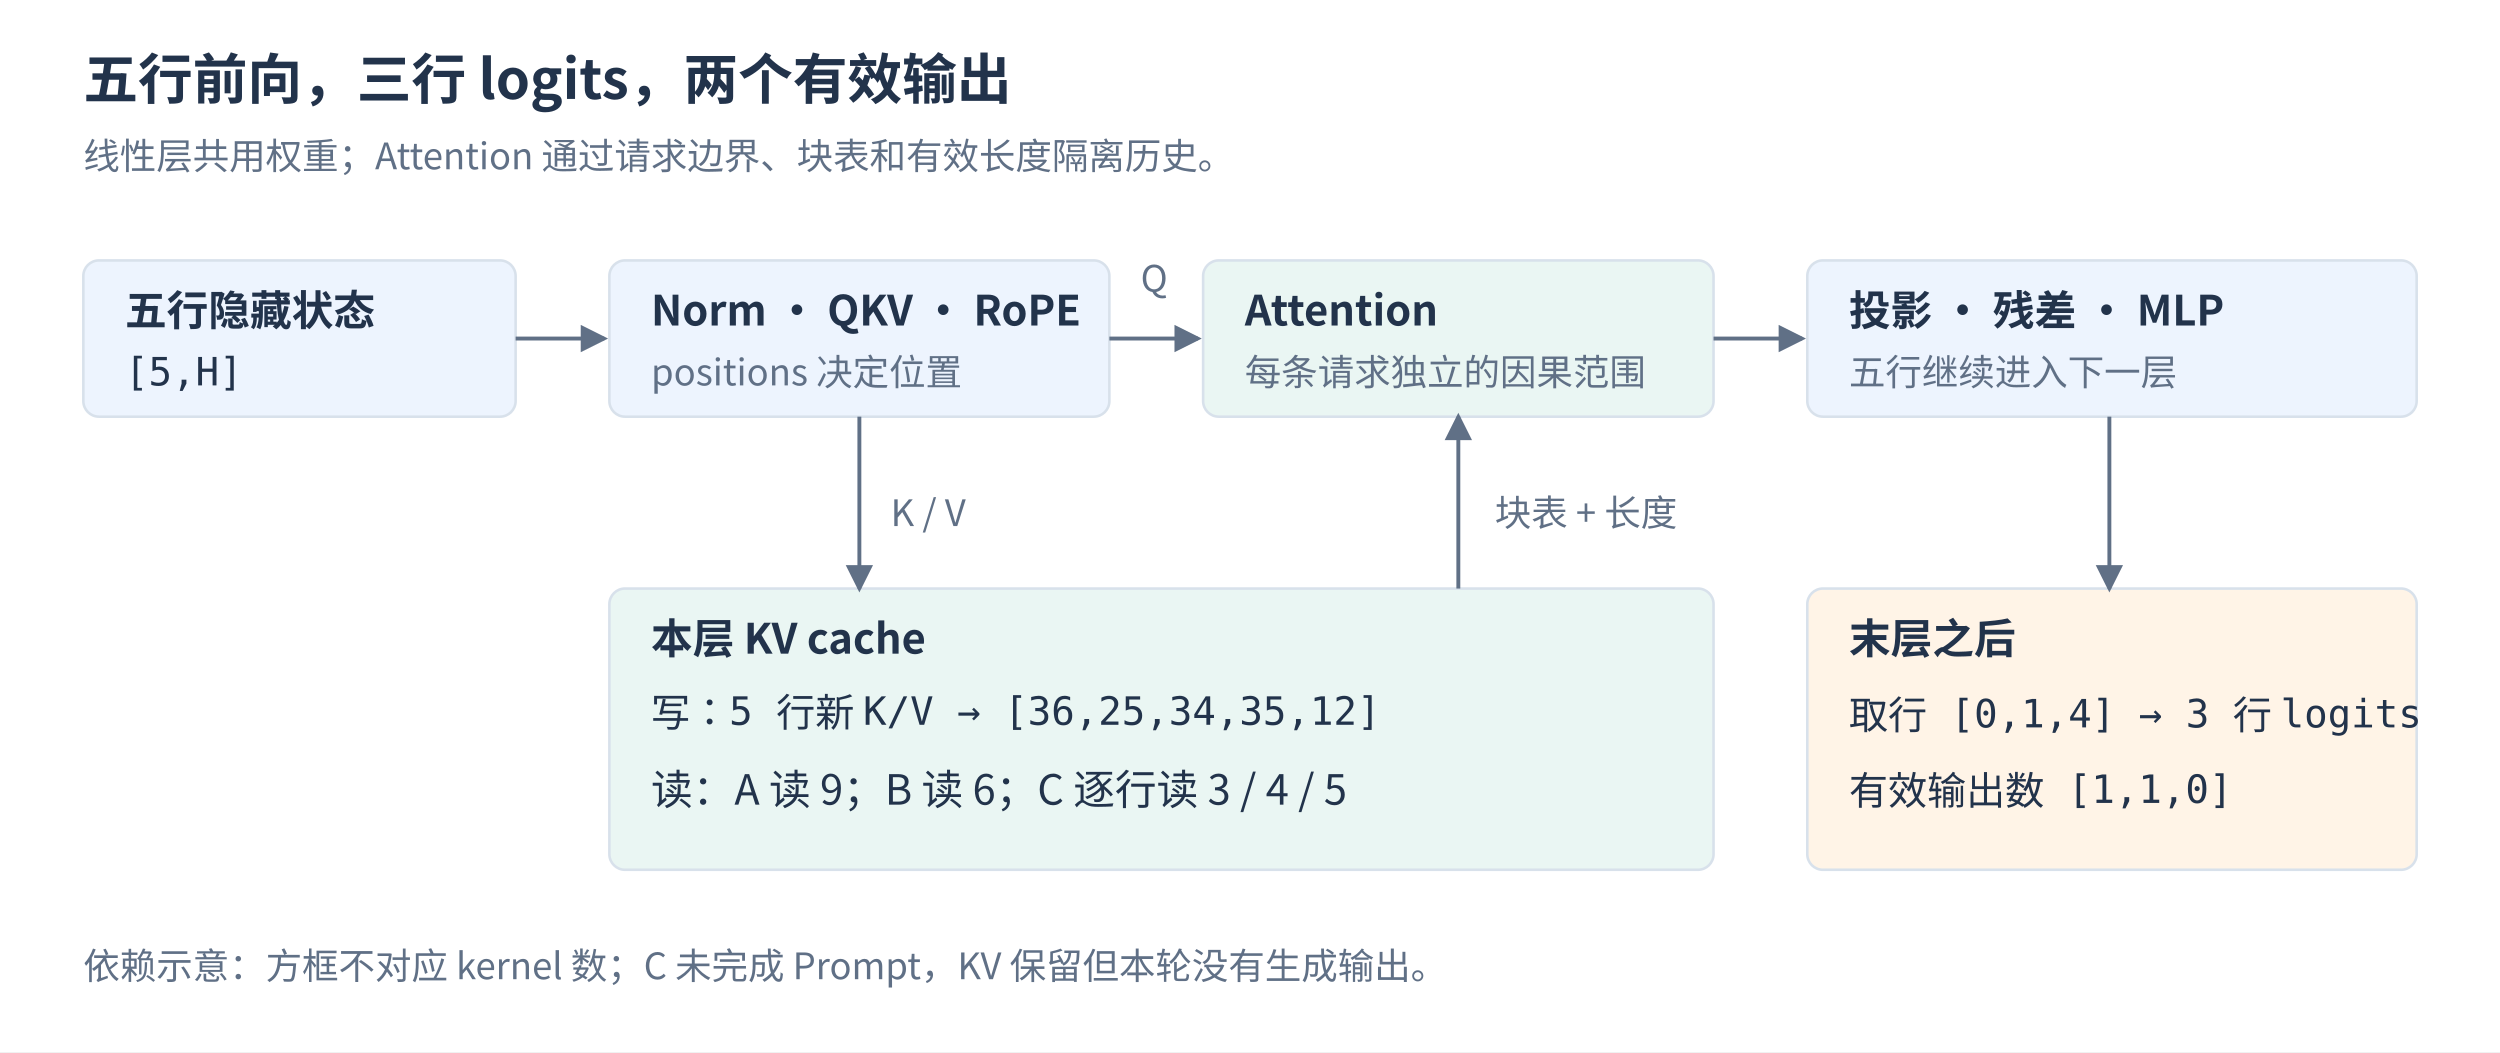
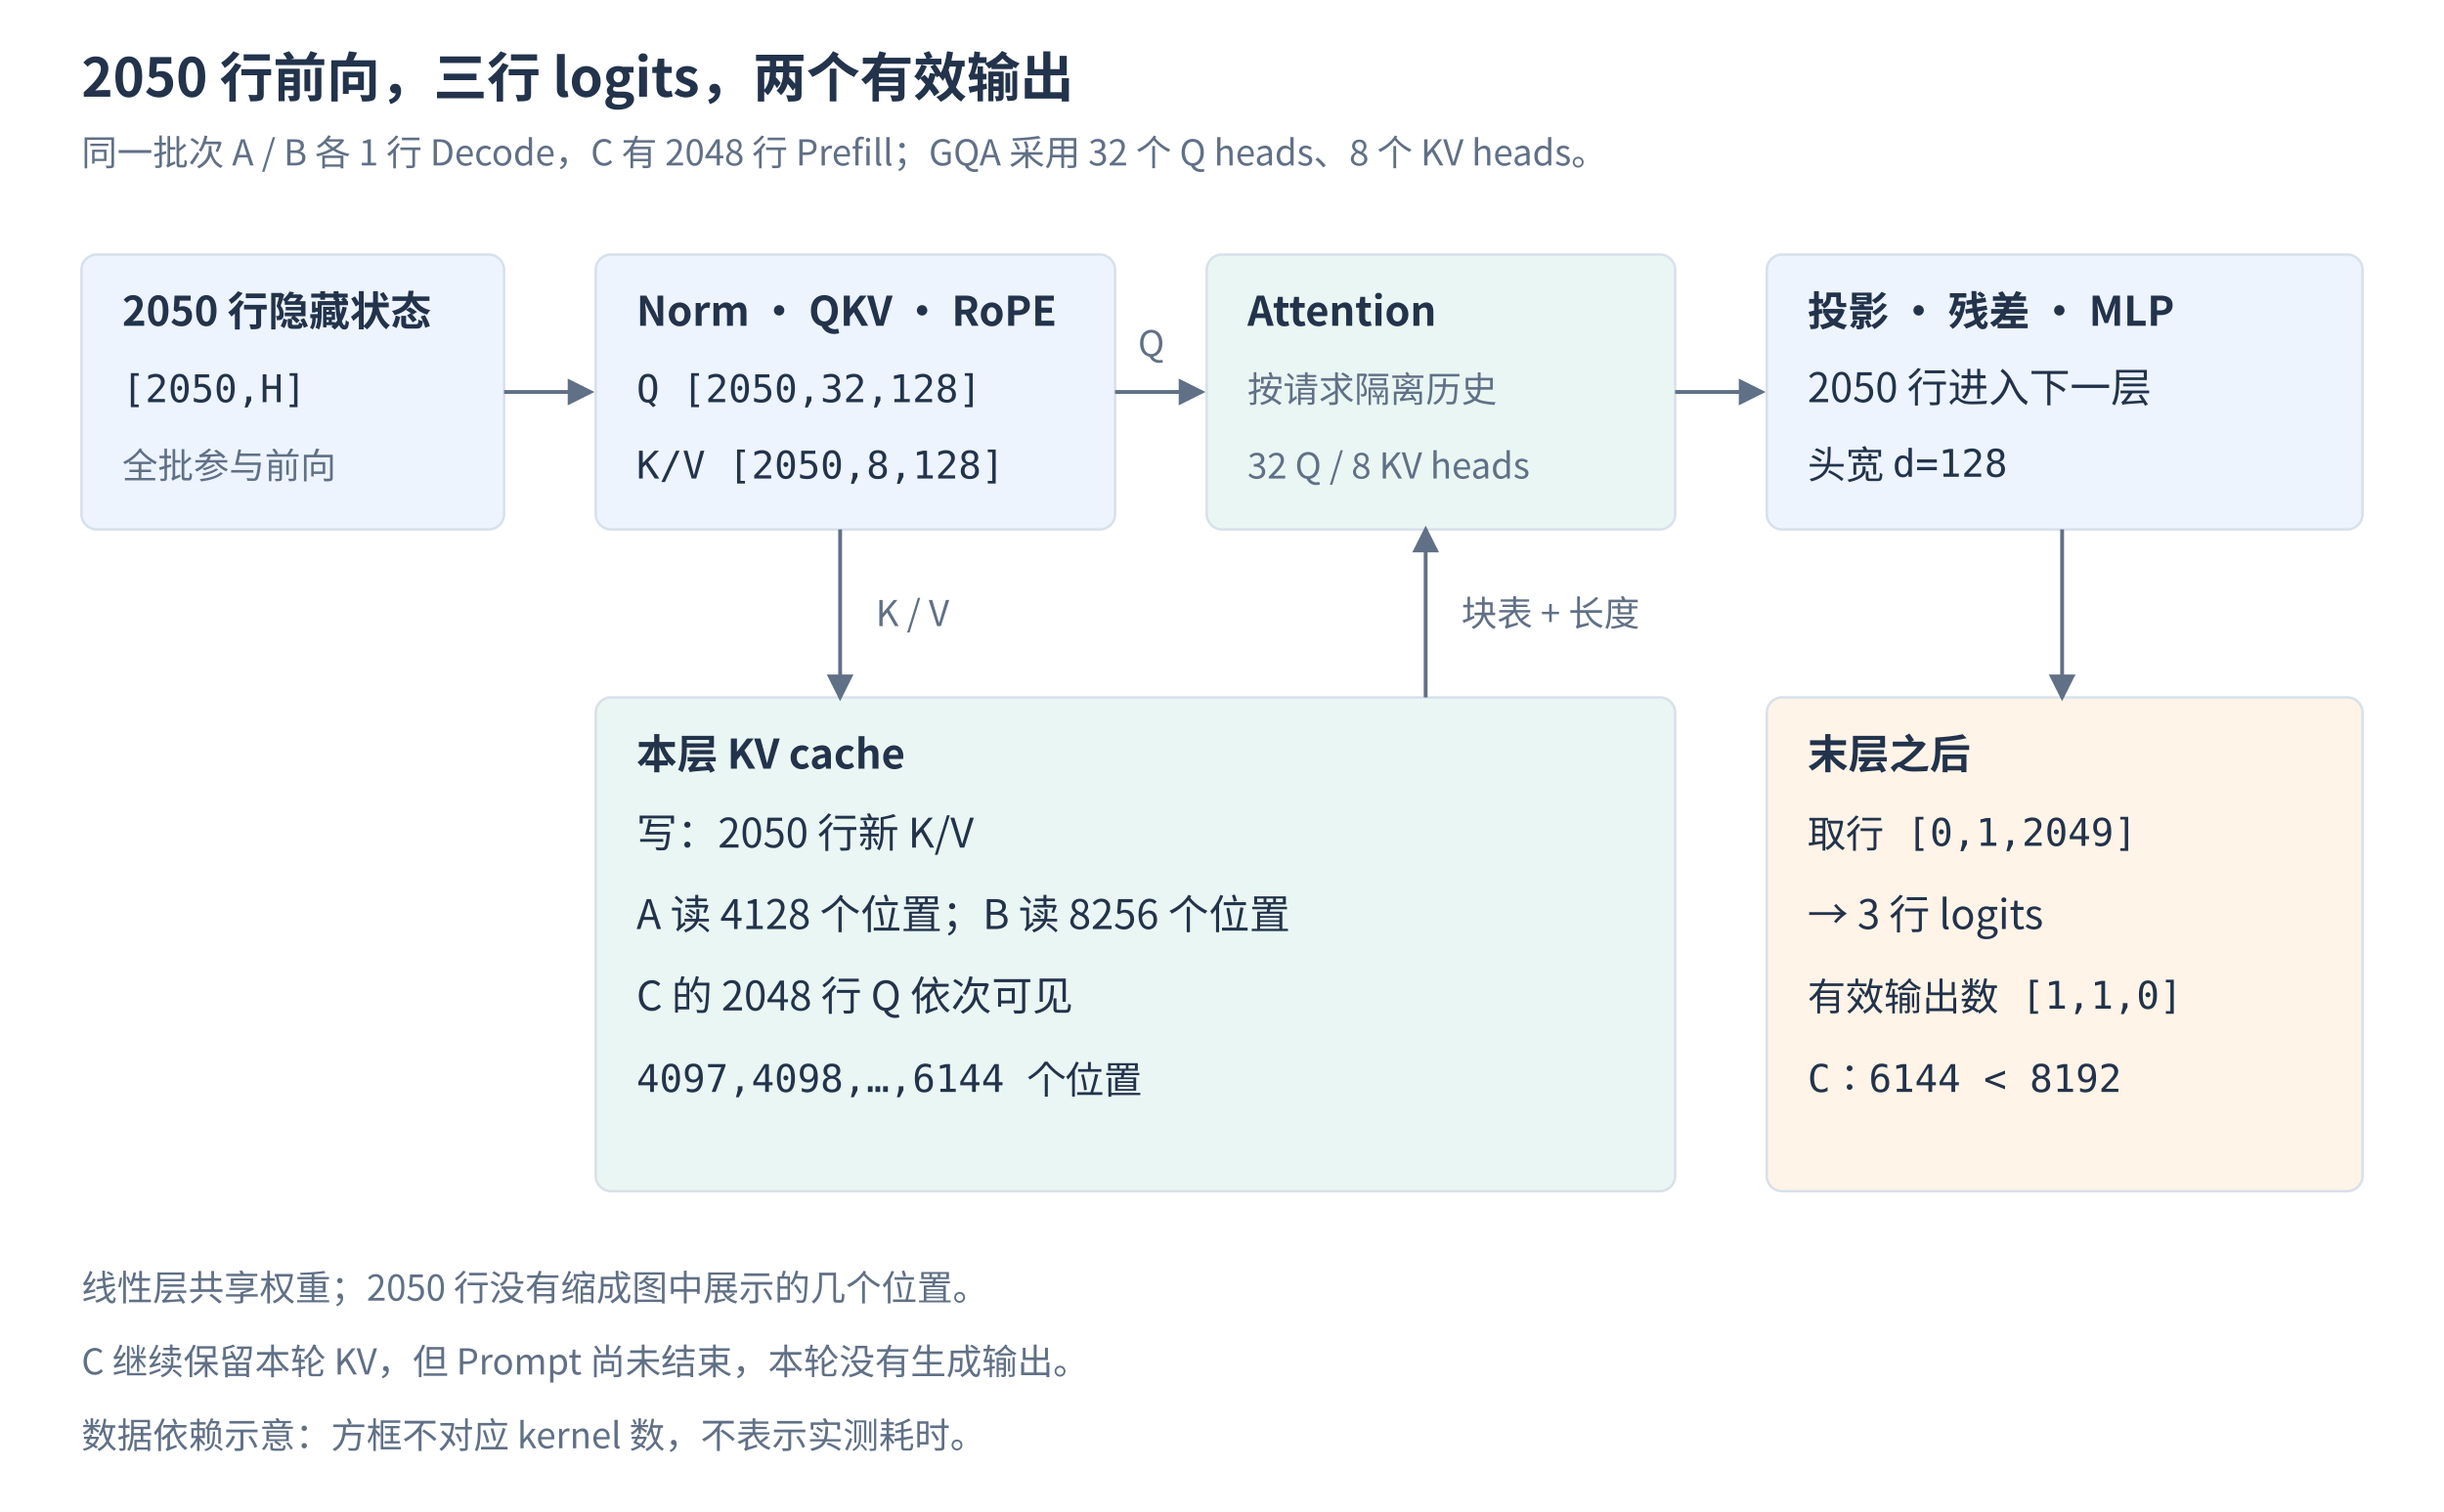
- <svg xmlns="http://www.w3.org/2000/svg" width="960" height="404" viewBox="0 0 960 404" role="img" aria-labelledby="title desc">
+ <svg xmlns="http://www.w3.org/2000/svg" width="960" height="594" viewBox="0 0 960 594" role="img" aria-labelledby="title desc">
  <defs>
    <marker id="arrow" markerWidth="7" markerHeight="7" refX="6" refY="3.5" orient="auto">
      <path d="M0 0 L7 3.5 L0 7" fill="#607086" />
    </marker>
-     <style>text{font-family:"PingFang SC","Microsoft YaHei","Noto Sans CJK SC",sans-serif;fill:#22334b}.title{font-size:21px;font-weight:600}.head{font-size:16px;font-weight:600}.body{font-size:16px}.small{font-size:14px;fill:#607086}.mono{font-family:ui-monospace,"SFMono-Regular",Consolas,"PingFang SC",monospace;font-size:15px}.blue{font-size:16px;fill:#2763b0}.teal{font-size:16px;fill:#157b78}.orange{font-size:16px;fill:#a96524}</style>
+     <style>text{font-family:"PingFang SC","Microsoft YaHei","Noto Sans CJK SC",sans-serif;fill:#22334b}.title{font-size:21px;font-weight:600}.head{font-size:16px;font-weight:600}.body{font-size:16px}.small{font-size:14px;fill:#607086}.mono{font-family:ui-monospace,"SFMono-Regular",Consolas,"PingFang SC",monospace;font-size:15px}</style>
  </defs>
-   <rect width="960" height="404" fill="#fff" />
-   <text x="32" y="38" class="title">五行前向，三行 logits，两个有效输出</text>
-   <text x="32" y="65" class="small">线性层共用权重；Attention 通过请求边界、块表和有效长度隔离历史。</text>
-   <rect x="32" y="100" width="166" height="60" rx="6" fill="#edf4fe" stroke="#d8e1eb" />
-   <text x="48" y="125" class="head">五行隐藏状态</text>
-   <text x="48" y="148" class="mono">[5,H]</text>
-   <path d="M198 130 L232 130" fill="none" stroke="#607086" stroke-width="1.5" marker-end="url(#arrow)" />
-   <rect x="234" y="100" width="192" height="60" rx="6" fill="#edf4fe" stroke="#d8e1eb" />
-   <text x="250" y="125" class="head">Norm · QKV · RoPE</text>
-   <text x="250" y="148" class="small">positions 决定位置</text>
-   <path d="M426 130 L460 130" fill="none" stroke="#607086" stroke-width="1.5" marker-end="url(#arrow)" />
-   <rect x="462" y="100" width="196" height="60" rx="6" fill="#eaf6f3" stroke="#d8e1eb" />
-   <text x="478" y="125" class="head">Attention</text>
-   <text x="478" y="148" class="small">每条请求独立的因果范围</text>
-   <path d="M658 130 L692 130" fill="none" stroke="#607086" stroke-width="1.5" marker-end="url(#arrow)" />
-   <rect x="694" y="100" width="234" height="60" rx="6" fill="#edf4fe" stroke="#d8e1eb" />
-   <text x="710" y="125" class="head">投影 · 残差 · MLP</text>
-   <text x="710" y="148" class="small">五行继续进入下一层</text>
-   <rect x="234" y="226" width="424" height="108" rx="6" fill="#eaf6f3" stroke="#d8e1eb" />
-   <text x="250" y="251" class="head">本层 KV cache</text>
-   <text x="250" y="279" class="mono">写：5 行新 K/V → [36,25,34,35,12]</text>
-   <text x="250" y="309" class="body">读：A 读 9；B 读 6；C 逐行读 3 / 4 / 5</text>
-   <path d="M330 160 V226" fill="none" stroke="#607086" stroke-width="1.5" marker-end="url(#arrow)" />
-   <text x="342" y="202" class="small">K / V</text>
-   <path d="M560 226 V160" fill="none" stroke="#607086" stroke-width="1.5" marker-end="url(#arrow)" />
-   <text x="574" y="202" class="small">块表 + 长度</text>
-   <text x="438" y="112" class="small">Q</text>
-   <rect x="694" y="226" width="234" height="108" rx="6" fill="#fff4e7" stroke="#d8e1eb" />
-   <text x="710" y="251" class="head">末层之后</text>
-   <text x="710" y="280" class="mono">取行 [0,1,4] → 3 行 logits</text>
-   <text x="710" y="309" class="mono">有效输出数 [1,1,0]</text>
-   <path d="M810 160 V226" fill="none" stroke="#607086" stroke-width="1.5" marker-end="url(#arrow)" />
-   <text x="32" y="376" class="small">依赖示意：方框不对应 kernel 数；C 未完成 Prompt，KV 保留但本轮没有生成输出。</text>
+   <rect width="960" height="594" fill="#fff" />
+   <text x="32" y="38" class="title">2050 行前向，三行 logits，两个有效输出</text>
+   <text x="32" y="65" class="small">同一批次 A / B 各 1 行 Decode，C 有 2048 行 Prefill；GQA 采用 32 个 Q heads、8 个 KV heads。</text>
+   <rect x="32" y="100" width="166" height="108" rx="6" fill="#edf4fe" stroke="#d8e1eb" />
+   <text x="48" y="128" class="head">2050 行隐藏状态</text>
+   <text x="48" y="158" class="mono">[2050,H]</text>
+   <text x="48" y="188" class="small">全批参与前向</text>
+   <path d="M198 154 H232" fill="none" stroke="#607086" stroke-width="1.5" marker-end="url(#arrow)" />
+   <rect x="234" y="100" width="204" height="108" rx="6" fill="#edf4fe" stroke="#d8e1eb" />
+   <text x="250" y="128" class="head">Norm · QKV · RoPE</text>
+   <text x="250" y="158" class="mono">Q [2050,32,128]</text>
+   <text x="250" y="188" class="mono">K/V [2050,8,128]</text>
+   <path d="M438 154 H472" fill="none" stroke="#607086" stroke-width="1.5" marker-end="url(#arrow)" />
+   <text x="447" y="140" class="small">Q</text>
+   <rect x="474" y="100" width="184" height="108" rx="6" fill="#eaf6f3" stroke="#d8e1eb" />
+   <text x="490" y="128" class="head">Attention</text>
+   <text x="490" y="158" class="small">按请求隔离历史</text>
+   <text x="490" y="188" class="small">32 Q / 8 KV heads</text>
+   <path d="M658 154 H692" fill="none" stroke="#607086" stroke-width="1.5" marker-end="url(#arrow)" />
+   <rect x="694" y="100" width="234" height="108" rx="6" fill="#edf4fe" stroke="#d8e1eb" />
+   <text x="710" y="128" class="head">投影 · 残差 · MLP</text>
+   <text x="710" y="158" class="body">2050 行进入下一层</text>
+   <text x="710" y="188" class="mono">头宽 d=128</text>
+   <rect x="234" y="274" width="424" height="194" rx="6" fill="#eaf6f3" stroke="#d8e1eb" />
+   <text x="250" y="302" class="head">本层 KV cache</text>
+   <text x="250" y="333" class="body">写：2050 行新 K/V</text>
+   <text x="250" y="365" class="body">A 读 4128 个位置；B 读 8256 个位置</text>
+   <text x="250" y="397" class="body">C 的 2048 行 Q 依次可见</text>
+   <text x="250" y="429" class="mono">4097,4098,…,6144 个位置</text>
+   <path d="M330 208 V274" fill="none" stroke="#607086" stroke-width="1.5" marker-end="url(#arrow)" />
+   <text x="344" y="246" class="small">K / V</text>
+   <path d="M560 274 V208" fill="none" stroke="#607086" stroke-width="1.5" marker-end="url(#arrow)" />
+   <text x="574" y="246" class="small">块表 + 长度</text>
+   <rect x="694" y="274" width="234" height="194" rx="6" fill="#fff4e7" stroke="#d8e1eb" />
+   <text x="710" y="302" class="head">末层之后</text>
+   <text x="710" y="333" class="mono">取行 [0,1,2049]</text>
+   <text x="710" y="365" class="body">→ 3 行 logits</text>
+   <text x="710" y="397" class="mono">有效输出数 [1,1,0]</text>
+   <text x="710" y="429" class="mono">C：6144 &lt; 8192</text>
+   <path d="M810 208 V274" fill="none" stroke="#607086" stroke-width="1.5" marker-end="url(#arrow)" />
+   <text x="32" y="511" class="small">线性层共享权重；2050 行没有缩成图中展示的几个位置。</text>
+   <text x="32" y="540" class="small">C 继续保留本轮 KV，但 Prompt 尚未结束，本轮没有生成输出。</text>
+   <text x="32" y="569" class="small">数据依赖示意：方框不对应 kernel 数，不表示实测耗时。</text>
</svg>
